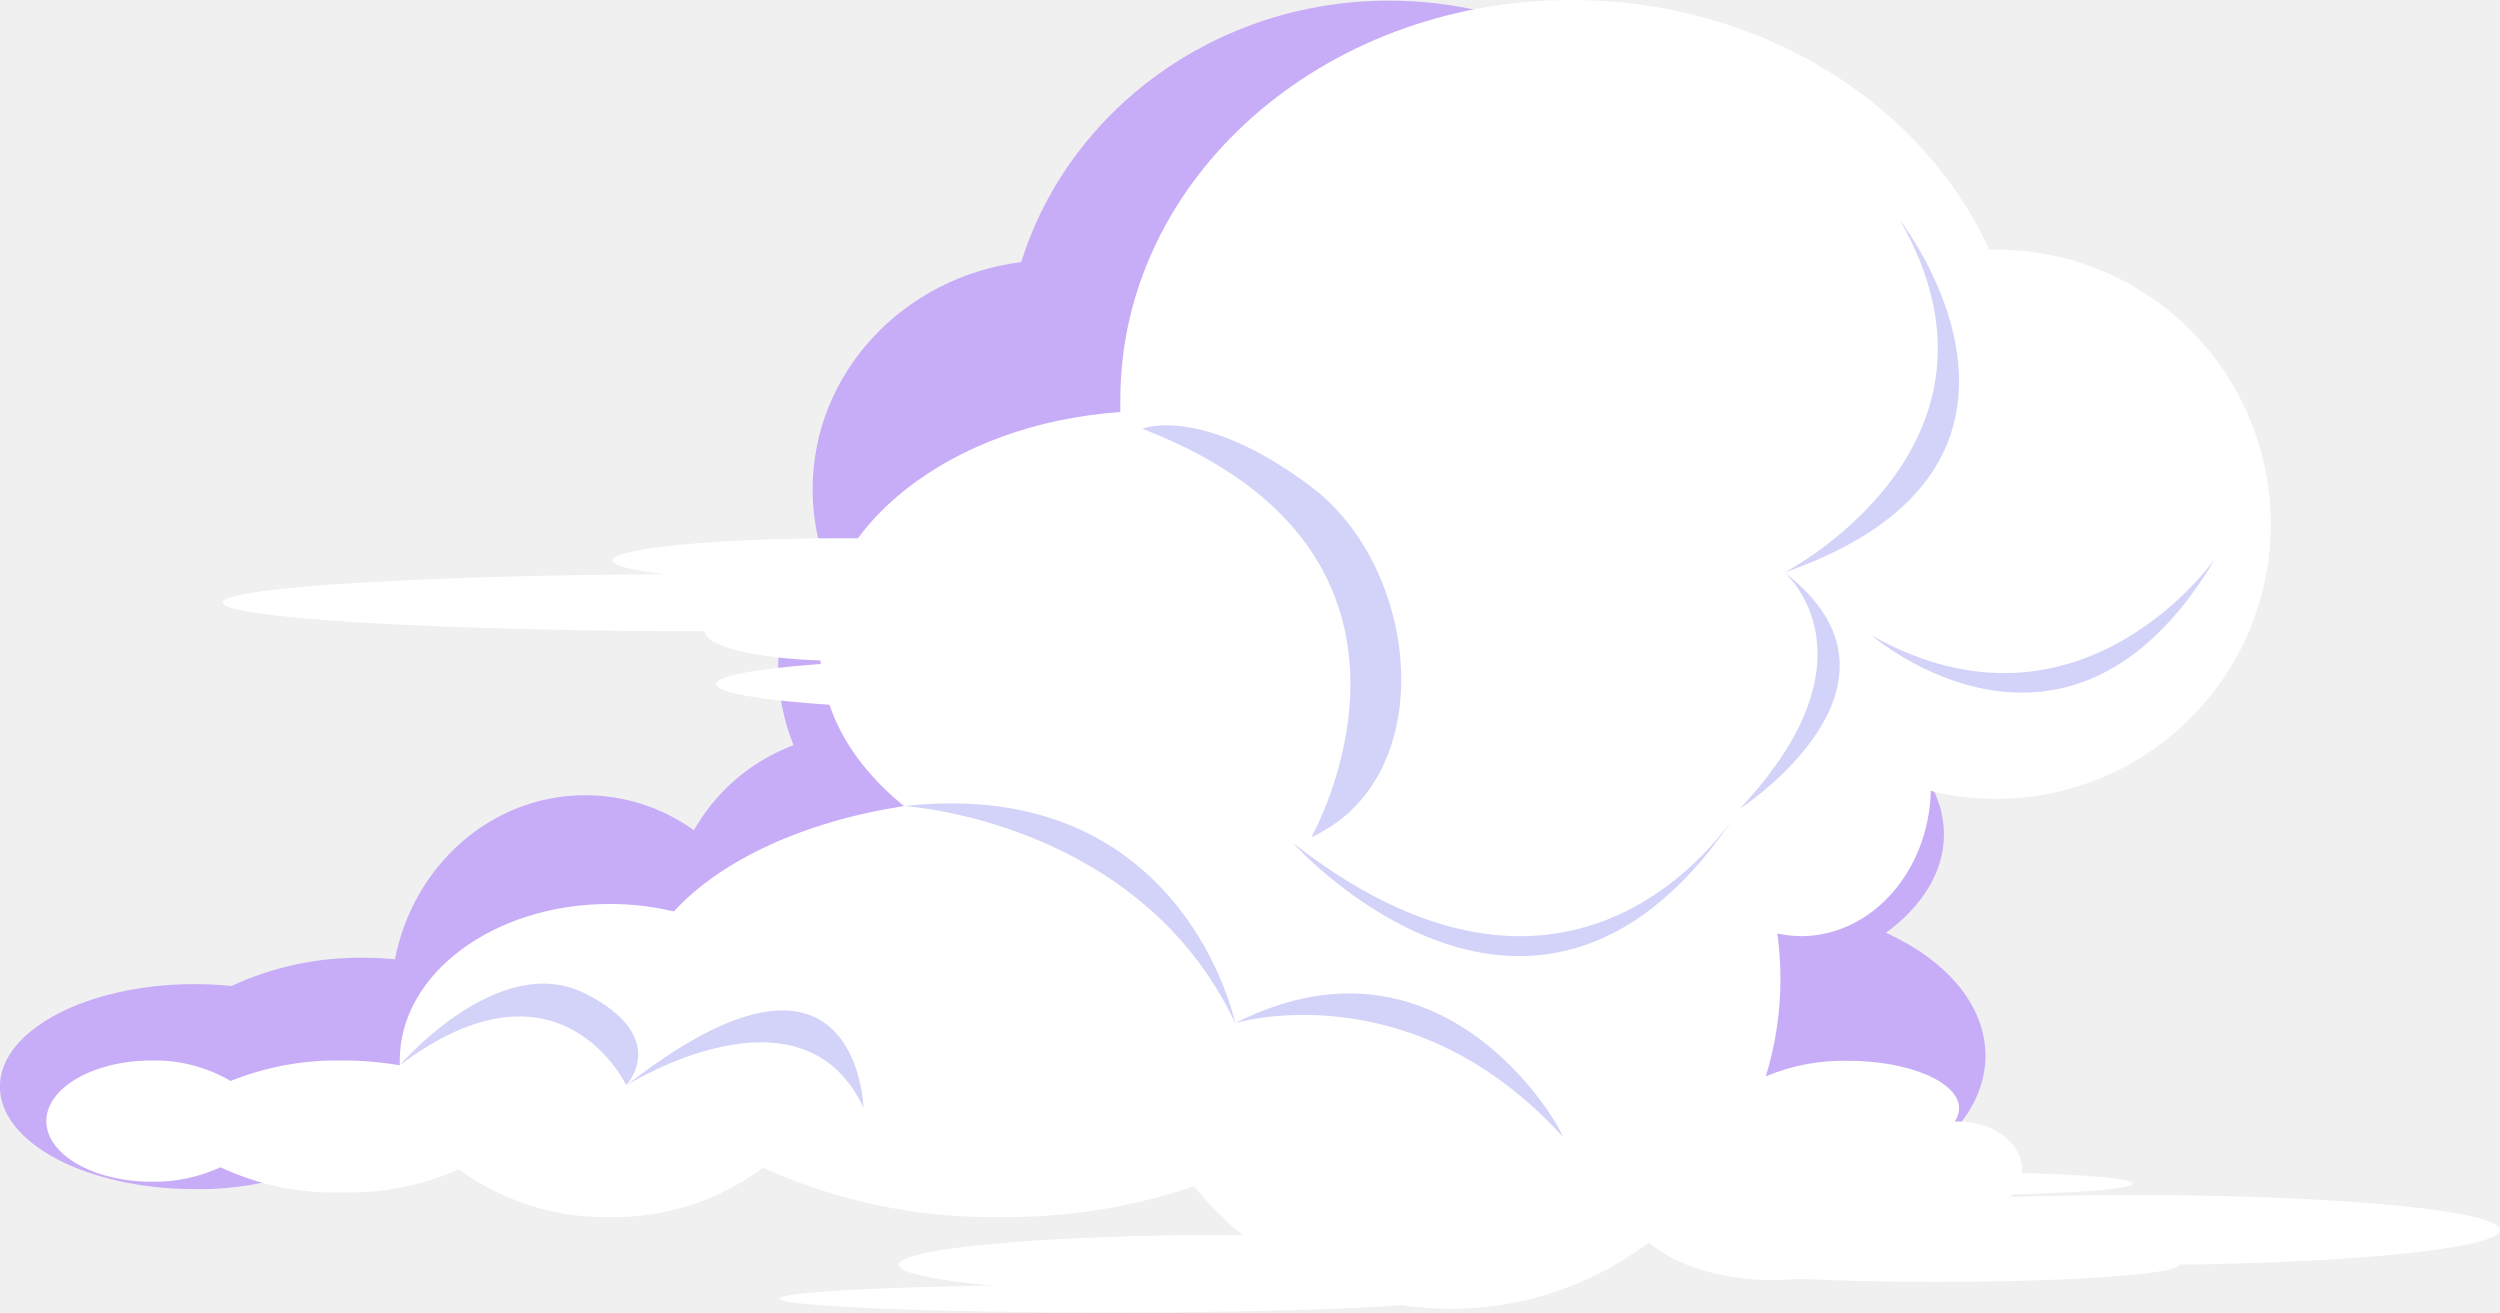
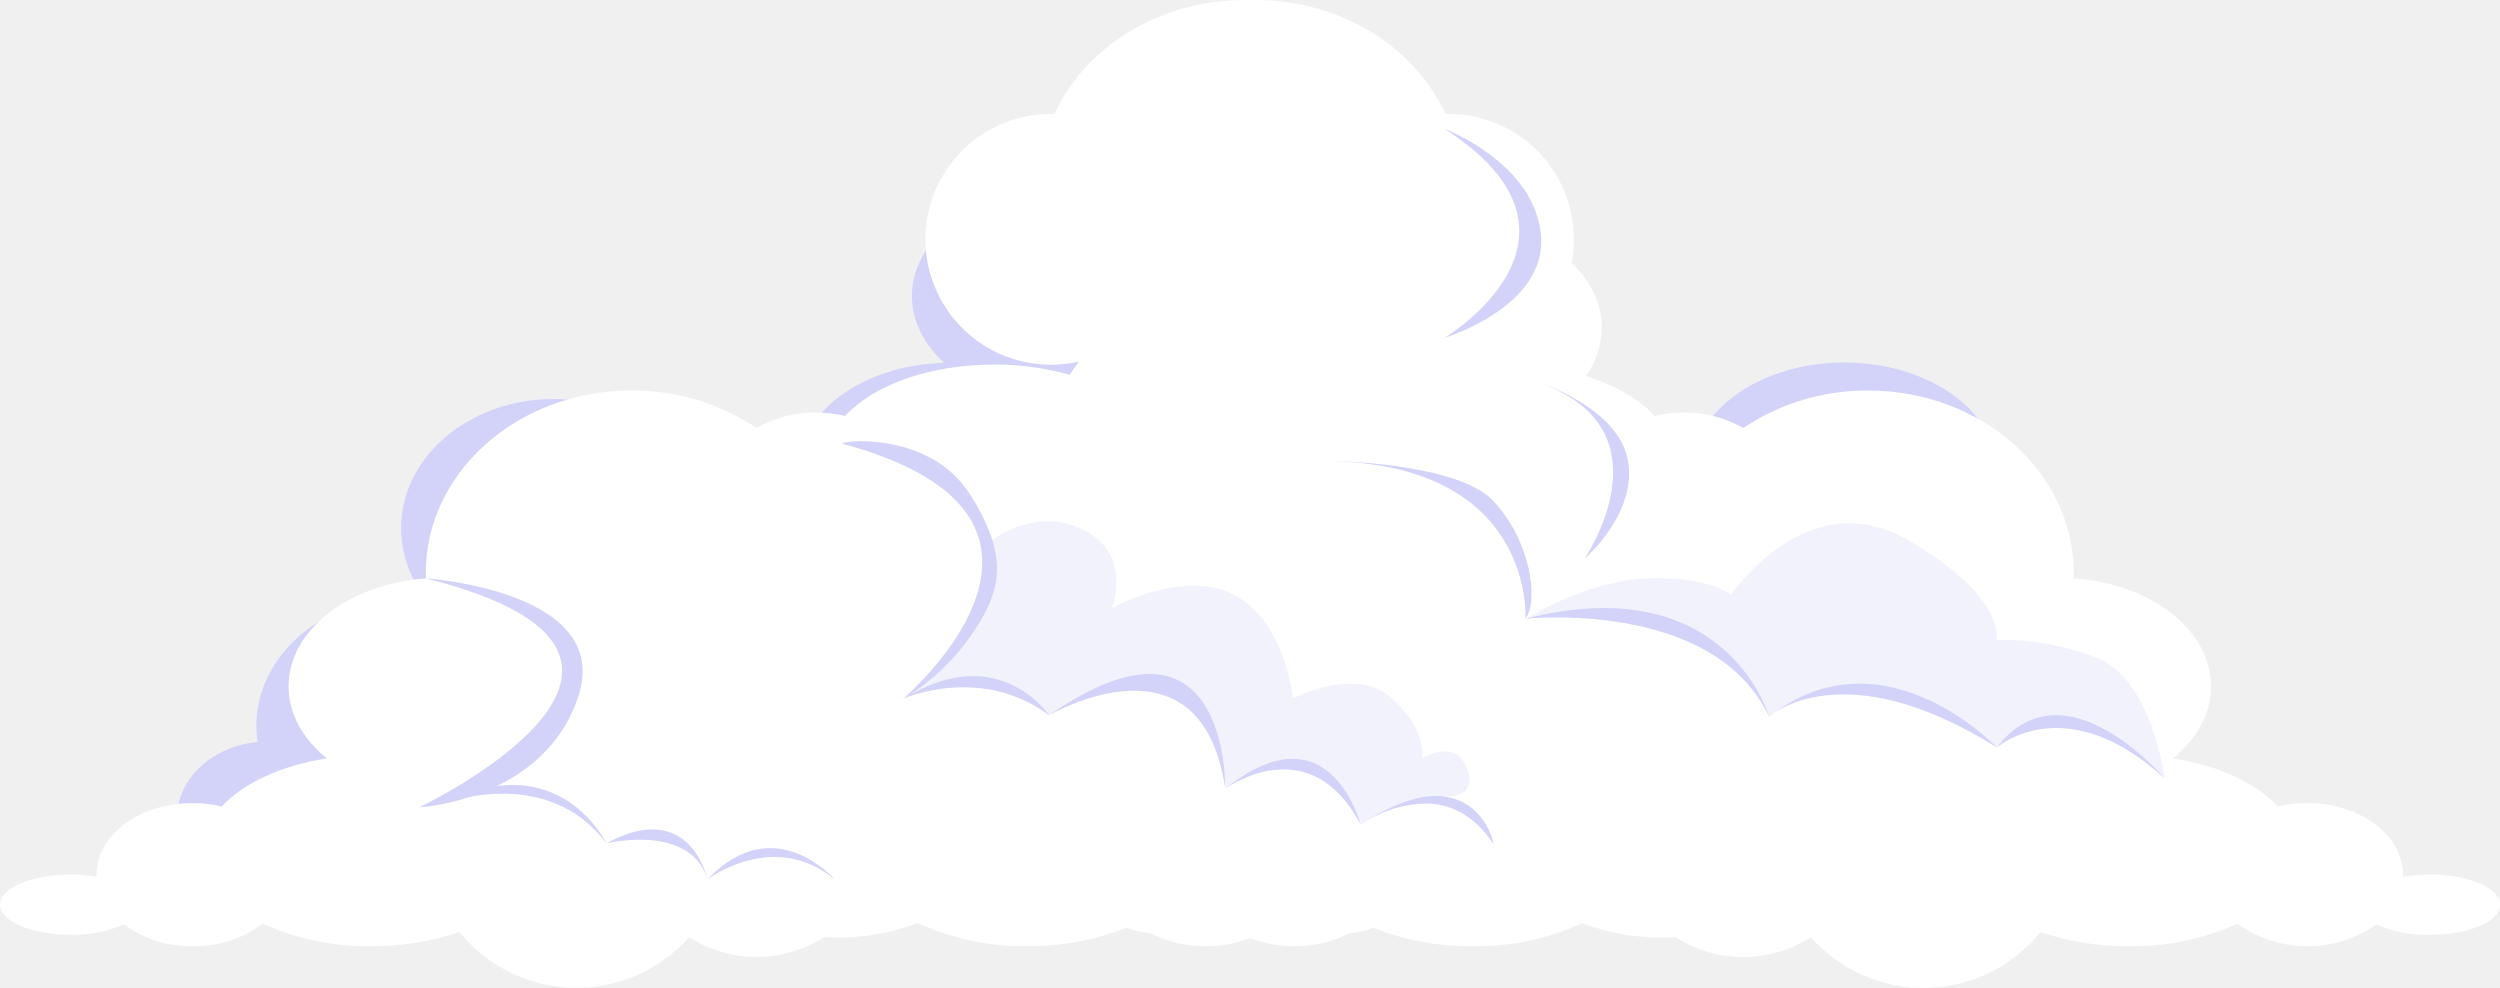
- <svg xmlns="http://www.w3.org/2000/svg" viewBox="0 0 243.9 128.05">
+ <svg xmlns="http://www.w3.org/2000/svg" viewBox="0 0 486.14 192.05">
  <defs>
-     <style>.cls-1{fill:#c7adf7;}.cls-2{fill:#fff;}.cls-3{fill:#d3d2f9;}</style>
+     <style>.cls-1{fill:#fff;}.cls-2,.cls-3{fill:#d3d2f9;}.cls-3{opacity:0.29;}</style>
  </defs>
  <g id="Layer_2" data-name="Layer 2">
    <g id="Layer_2-2" data-name="Layer 2">
-       <path class="cls-1" d="M113.92,64.92c0,11.08-8.49,20-19,20s-19-9-19-20,8.49-20.05,19-20.05S113.92,53.85,113.92,64.92Z" />
-       <path class="cls-1" d="M173,35.79C173,16.06,156.21.06,135.53.06c-17,0-31.29,10.76-35.9,25.51C88.15,27,79.28,36.39,79.28,47.74c0,12.36,10.51,22.38,23.47,22.38A24.18,24.18,0,0,0,116,66.25a38.72,38.72,0,0,0,19.58,5.26C156.21,71.51,173,55.52,173,35.79Z" />
-       <path class="cls-1" d="M83.79,71.51A18.73,18.73,0,0,0,67.7,81a18.19,18.19,0,0,0-10.6-3.42c-9.15,0-16.78,6.84-18.57,16-1-.08-1.94-.14-2.94-.14a29.68,29.68,0,0,0-13,2.75c-1.17-.11-2.37-.18-3.6-.18-10.48,0-19,4.49-19,10s8.49,10,19,10a29.68,29.68,0,0,0,13-2.75,35.24,35.24,0,0,0,3.6.19,33.43,33.43,0,0,0,8.65-1.11,18.36,18.36,0,0,0,12.86,5.34,18.74,18.74,0,0,0,16.09-9.47,18.15,18.15,0,0,0,10.6,3.43c10.47,0,19-9,19-20.06S94.26,71.51,83.79,71.51Z" />
-       <path class="cls-1" d="M184,91c3.51-2.57,5.65-5.92,5.65-9.6,0-8.1-10.33-14.67-23.08-14.67s-23.07,6.57-23.07,14.67c0,5,3.86,9.32,9.76,12-3.51,2.58-5.65,5.93-5.65,9.6,0,8.11,10.33,14.68,23.07,14.68S193.7,111.09,193.7,103C193.7,98,189.84,93.67,184,91Z" />
-       <path class="cls-2" d="M188.37,77.16a26.79,26.79,0,1,0,6.38-52.81h-.68C187.55,10.08,171.76,0,153.3,0c-24.28,0-44,17.45-44,39,0,.4,0,.8,0,1.2C92.89,41.33,80,51.23,80,63.26c0,5.9,3.1,11.29,8.2,15.38-9.77,1.5-17.88,5.28-22.46,10.28a27,27,0,0,0-6.26-.73C48.17,88.19,39,95,39,103.46c0,.16,0,.32,0,.47a33.46,33.46,0,0,0-5.65-.47,27.83,27.83,0,0,0-10.85,2,14.59,14.59,0,0,0-7.67-2c-5.69,0-10.31,2.65-10.31,5.92s4.62,5.91,10.31,5.91a15.43,15.43,0,0,0,6.68-1.41,26.13,26.13,0,0,0,11.84,2.45,26.74,26.74,0,0,0,11.42-2.24,24.25,24.25,0,0,0,14.72,4.65,24.21,24.21,0,0,0,14.94-4.82,54.34,54.34,0,0,0,23.17,4.82,57.46,57.46,0,0,0,18.89-3,32.19,32.19,0,0,0,44.37,5.48c2.51,2.19,7,3.66,12.11,3.66,7.49,0,13.62-3.13,14.22-7.1a7.55,7.55,0,0,0,3.85,1c3.44,0,6.23-2.1,6.23-4.68s-2.79-4.68-6.23-4.68h-.35a2.28,2.28,0,0,0,.44-1.29c0-2.56-4.86-4.64-10.86-4.64a19.53,19.53,0,0,0-8,1.52,32.23,32.23,0,0,0,1.43-9.53,33.67,33.67,0,0,0-.3-4.41,11.36,11.36,0,0,0,2.35.26C182.6,91.3,188.17,85,188.37,77.16Z" />
-       <path class="cls-3" d="M185.37,21.5s18.68,23.9-11.27,34.35C174.1,55.85,198,43.48,185.37,21.5Z" />
-       <path class="cls-3" d="M169.7,78.93s18.69-12.09,4.4-23.08C174.1,55.85,183.72,64.09,169.7,78.93Z" />
-       <path class="cls-3" d="M126.13,82.23s24.06,26.93,43.57-3.3C169.7,78.93,154.56,104.49,126.13,82.23Z" />
-       <path class="cls-3" d="M182.61,62s19.25,16.63,33.54-7.56C216.15,54.47,202.94,73.44,182.61,62Z" />
-       <path class="cls-2" d="M195.54,31.21s17.38.36,17,14.57C212.57,45.78,209.83,34.87,195.54,31.21Z" />
-       <path class="cls-3" d="M111.44,41.83s5.77-2.4,16.49,5.67,12.64,28.41,0,34.18C127.93,81.68,143.59,54.2,111.44,41.83Z" />
-       <path class="cls-3" d="M120.51,99.82s-5-24.21-32.29-21.18C88.22,78.64,111.17,80,120.51,99.82Z" />
-       <path class="cls-3" d="M152.39,110.81c.79.86-10.72-21.71-31.88-11C120.51,99.82,137.55,94.6,152.39,110.81Z" />
-       <path class="cls-3" d="M39,103.93s9.64-11.27,18.09-7,4,8.94,4,8.94S54.61,92.17,39,103.93Z" />
-       <path class="cls-3" d="M84.24,108.06s-.55-19.78-23.09-2.2C61.15,105.86,78.19,95.15,84.24,108.06Z" />
-       <path class="cls-2" d="M243.9,120c0,1.88-16.05,3.41-35.84,3.41s-35.83-1.53-35.83-3.41,16-3.41,35.83-3.41S243.9,118.09,243.9,120Z" />
-       <path class="cls-2" d="M212.55,123.39c0,.92-10.56,1.67-23.59,1.67s-23.58-.75-23.58-1.67,10.56-1.66,23.58-1.66S212.55,122.47,212.55,123.39Z" />
-       <path class="cls-2" d="M208.06,115.47c0,.6-7.49,1.1-16.73,1.1s-16.74-.5-16.74-1.1,7.49-1.1,16.74-1.1S208.06,114.86,208.06,115.47Z" />
-       <path class="cls-2" d="M151.9,123.39c0,1.61-14.37,2.92-32.1,2.92S87.69,125,87.69,123.39s14.38-2.91,32.11-2.91S151.9,121.78,151.9,123.39Z" />
-       <path class="cls-2" d="M140.44,126.69c0,.75-14.41,1.36-32.18,1.36s-32.19-.61-32.19-1.36,14.41-1.36,32.19-1.36S140.44,125.94,140.44,126.69Z" />
-       <path class="cls-2" d="M120,66.74c0,1.34-11.23,2.43-25.07,2.43s-25.06-1.09-25.06-2.43S81.11,64.3,95,64.3,120,65.39,120,66.74Z" />
-       <path class="cls-2" d="M117.89,58.78c0,1.55-21.52,2.81-48.08,2.81s-48.08-1.26-48.08-2.81S43.26,56,69.81,56,117.89,57.23,117.89,58.78Z" />
-       <path class="cls-2" d="M104.36,54.67c0,1.19-10,2.15-22.31,2.15s-22.3-1-22.3-2.15,10-2.16,22.3-2.16S104.36,53.48,104.36,54.67Z" />
-       <path class="cls-2" d="M95.36,61.59c0,1.59-6,2.88-13.31,2.88s-13.3-1.29-13.3-2.88,6-2.89,13.3-2.89S95.36,60,95.36,61.59Z" />
+       <path class="cls-1" d="M287.42,86.83c0,9-8.56,16.34-19.12,16.34s-19.11-7.32-19.11-16.34,8.56-16.34,19.11-16.34S287.42,77.81,287.42,86.83Z" />
+       <circle class="cls-1" cx="233.28" cy="86.4" r="29.28" />
+       <path class="cls-2" d="M207,36.44c-16.38,0-29.67,9.45-29.67,21.11,0,4.89,2.34,9.39,6.26,13-15.84.43-28.51,9.71-28.51,21.09,0,11.66,13.29,21.12,29.67,21.12s29.67-9.46,29.67-21.12c0-4.89-2.34-9.39-6.26-13,15.85-.44,28.51-9.71,28.51-21.1C236.67,45.89,223.38,36.44,207,36.44Z" />
+       <path class="cls-2" d="M358.63,70.49C342.24,70.49,329,80,329,91.61s13.28,21.12,29.67,21.12,29.66-9.46,29.66-21.12S375,70.49,358.63,70.49Z" />
+       <path class="cls-2" d="M107.64,77.59C91.26,77.59,78,88.84,78,102.72a22.28,22.28,0,0,0,4.61,13.45c-1-.09-2-.14-3.09-.14-16.39,0-29.67,11.25-29.67,25.13a21.66,21.66,0,0,0,.24,3.13c-8.82.81-15.68,7.12-15.68,14.8,0,8.23,7.87,14.9,17.59,14.9,7.48,0,13.86-4,16.4-9.54a34.16,34.16,0,0,0,11.12,1.83c16.38,0,29.66-11.25,29.66-25.12a22.28,22.28,0,0,0-4.61-13.45c1,.09,2,.13,3.09.13,16.39,0,29.67-11.24,29.67-25.12S124,77.59,107.64,77.59Z" />
+       <path class="cls-1" d="M472.41,170.06a29.85,29.85,0,0,0-5.14.43c0-.15,0-.29,0-.43,0-7.68-8.35-13.9-18.66-13.9a25.07,25.07,0,0,0-5.7.66c-4.17-4.54-11.54-8-20.42-9.34,4.63-3.73,7.45-8.62,7.45-14,0-11-11.71-20-26.7-21,0-.37,0-.73,0-1.1,0-19.57-17.9-35.44-40-35.44A43.15,43.15,0,0,0,339,83.22a22.9,22.9,0,0,0-11.56-3,24.37,24.37,0,0,0-5.69.67c-3-3.28-7.69-6-13.39-7.74a16.3,16.3,0,0,0,3.12-9.42c0-4.73-2.19-9.09-5.87-12.61a24,24,0,0,0,.44-4.6,24.37,24.37,0,0,0-24.37-24.37h-.63C275.15,9.17,260.79,0,244,0l-.93,0-.93,0C225.35,0,211,9.17,205.05,22.16h-.62a24.38,24.38,0,1,0,5.37,48.14c-.63.84-1.22,1.71-1.77,2.59a53.54,53.54,0,0,0-14.7-2c-12.6,0-23.52,4-29,10a24.5,24.5,0,0,0-5.69-.67,22.9,22.9,0,0,0-11.56,3,43.16,43.16,0,0,0-24.28-7.28c-22.09,0-40,15.87-40,35.44,0,.37,0,.73,0,1.1-15,1.06-26.69,10.06-26.69,21,0,5.37,2.82,10.26,7.45,14-8.88,1.36-16.26,4.8-20.43,9.34a24.92,24.92,0,0,0-5.69-.66c-10.31,0-18.67,6.22-18.67,13.9,0,.14,0,.28,0,.43a29.77,29.77,0,0,0-5.14-.43C6.14,170.06,0,172.68,0,175.91s6.14,5.85,13.72,5.85a24.46,24.46,0,0,0,10.39-2A22.11,22.11,0,0,0,37.5,184a22,22,0,0,0,13.59-4.38A49.45,49.45,0,0,0,72.17,184a52.14,52.14,0,0,0,17.18-2.77,29.26,29.26,0,0,0,44.65,1,24.33,24.33,0,0,0,26.27,0c.85.05,1.7.08,2.56.08a44.11,44.11,0,0,0,15.65-2.82,49.19,49.19,0,0,0,21.3,4.49,50.7,50.7,0,0,0,19.27-3.58,22.61,22.61,0,0,0,4.82,1.13A23.11,23.11,0,0,0,234.44,184a23.71,23.71,0,0,0,8.63-1.58,23.69,23.69,0,0,0,8.62,1.58,23.18,23.18,0,0,0,10.58-2.45,22.37,22.37,0,0,0,4.81-1.13A50.79,50.79,0,0,0,286.36,184a49.19,49.19,0,0,0,21.3-4.49,44.1,44.1,0,0,0,15.64,2.82c.86,0,1.72,0,2.56-.08a24.33,24.33,0,0,0,26.27,0,29.27,29.27,0,0,0,44.66-1A52.09,52.09,0,0,0,414,184a49.45,49.45,0,0,0,21.08-4.38,23.31,23.31,0,0,0,27,.16,24.41,24.41,0,0,0,10.38,2c7.58,0,13.73-2.62,13.73-5.85S480,170.06,472.41,170.06Z" />
+       <path class="cls-2" d="M299.69,74.58c-.89-.32,14.76,4.43,16.83,14.76s-8.42,19.34-8.42,19.34S325.13,83.82,299.69,74.58Z" />
+       <path class="cls-2" d="M280.92,25.06s17.47,6.62,18.73,20.62-18.73,20-18.73,20S313.58,46.1,280.92,25.06Z" />
+       <path class="cls-2" d="M259.58,89.68c-2.68-.09,23.46,0,30.73,7.66s9,19.34,6.32,23C296.63,120.34,298.58,91,259.58,89.68Z" />
+       <path class="cls-2" d="M344,139.33c-10.9-23-47.39-19-47.39-19C335.15,110.47,343.8,138.58,344,139.33Z" />
+       <path class="cls-2" d="M344,139.33a9.66,9.66,0,0,1,1.11-.83C344.78,138.76,344.41,139,344,139.33Z" />
+       <path class="cls-2" d="M388.29,145.34C362.92,129.43,349,136,345.15,138.5,366.88,122.79,388.29,145.34,388.29,145.34Z" />
+       <path class="cls-2" d="M420.92,151.34c-19-17.36-32.16-6.41-32.62-6C401.34,128.35,420.92,151.34,420.92,151.34Z" />
+       <path class="cls-3" d="M420.92,151.34c-19-17.36-32.16-6.41-32.62-6h0C362.92,129.43,349,136,345.15,138.5c-.37.26-.74.54-1.11.83h0c-10.9-23-47.39-19-47.39-19s11.77-7.4,23.7-7.87,16.25,3.2,16.25,3.2S351.49,93.66,371,105s17.22,19.51,17.22,19.51,8.33-.84,19.33,3.33S420.92,151.34,420.92,151.34Z" />
+       <path class="cls-2" d="M188.75,123.67a43.3,43.3,0,0,1-11.84,11.44l0,0c-.54.35-.91.56-1.08.66s0,0-.08,0c.67-.58,18.33-15.93,14.79-30.33-1.79-7.29-9-14.34-26.58-19.11-1.91-.51,16.41-3,24.54,9.63a38.25,38.25,0,0,1,4.45,9C195.24,112.34,193,117.56,188.75,123.67Z" />
+       <path class="cls-2" d="M204,139.08c-13-9.72-27.66-3.52-28.29-3.25,0,0,0,0,.08,0,.36-.24.72-.45,1.08-.66l0,0C194.57,125,204,139.08,204,139.08Z" />
+       <path class="cls-2" d="M238.25,153.34C233.66,122.19,205,138.52,204,139.08,239.08,114.83,238.25,153.34,238.25,153.34Z" />
+       <path class="cls-2" d="M264.58,160.34c-9.65-18.34-25.2-7.8-26.27-7C258.59,137.06,264.58,160.34,264.58,160.34Z" />
+       <path class="cls-2" d="M264.73,160.25a9.08,9.08,0,0,1,.85-.54C265.3,159.88,265,160.05,264.73,160.25Z" />
+       <path class="cls-2" d="M290.31,164c-3.9-5.88-8.69-7.72-13.09-7.76a23.08,23.08,0,0,0-11.39,3.3c6.57-4.07,11.47-5.12,15.09-4.64h0C289,156,290.7,164.59,290.31,164Z" />
+       <path class="cls-2" d="M82.86,112.48s36.22,2.38,29.64,22.79S81.5,157,81.5,157,143.14,127.61,82.86,112.48Z" />
+       <path class="cls-2" d="M117.92,164s-9.14-19.25-32.07-7.64C85.85,156.4,106.25,148.4,117.92,164Z" />
+       <path class="cls-2" d="M137.58,171s-3.33-15.94-19.66-7C117.92,164,134.24,160,137.58,171Z" />
+       <path class="cls-2" d="M162.3,171s-11.73-13.67-24.72,0C137.58,171,150.38,161.21,162.3,171Z" />
+       <path class="cls-3" d="M281,154.91h0l-3.7,1.34a23.08,23.08,0,0,0-11.39,3.3.53.53,0,0,1-.1.06l-.15.1c-.28.17-.56.34-.85.54a.26.26,0,0,0-.11.08h0c-9.65-18.34-25.2-7.8-26.27-7l0,0h0C233.66,122.19,205,138.52,204,139.08h0c-13-9.72-27.66-3.52-28.29-3.25.67-.58,18.33-15.93,14.79-30.33l2.41-.5s8.84-6.77,18.09-1.84,5.2,15.08,5.2,15.08,13.8-7.73,23.8-2.57,11.42,20.17,11.42,20.17,12.33-6.5,19.33,0,5.75,11.7,5.75,11.7,6.25-4.2,8.75,1.8C287.65,155.11,281.43,154.93,281,154.91Z" />
    </g>
  </g>
</svg>
